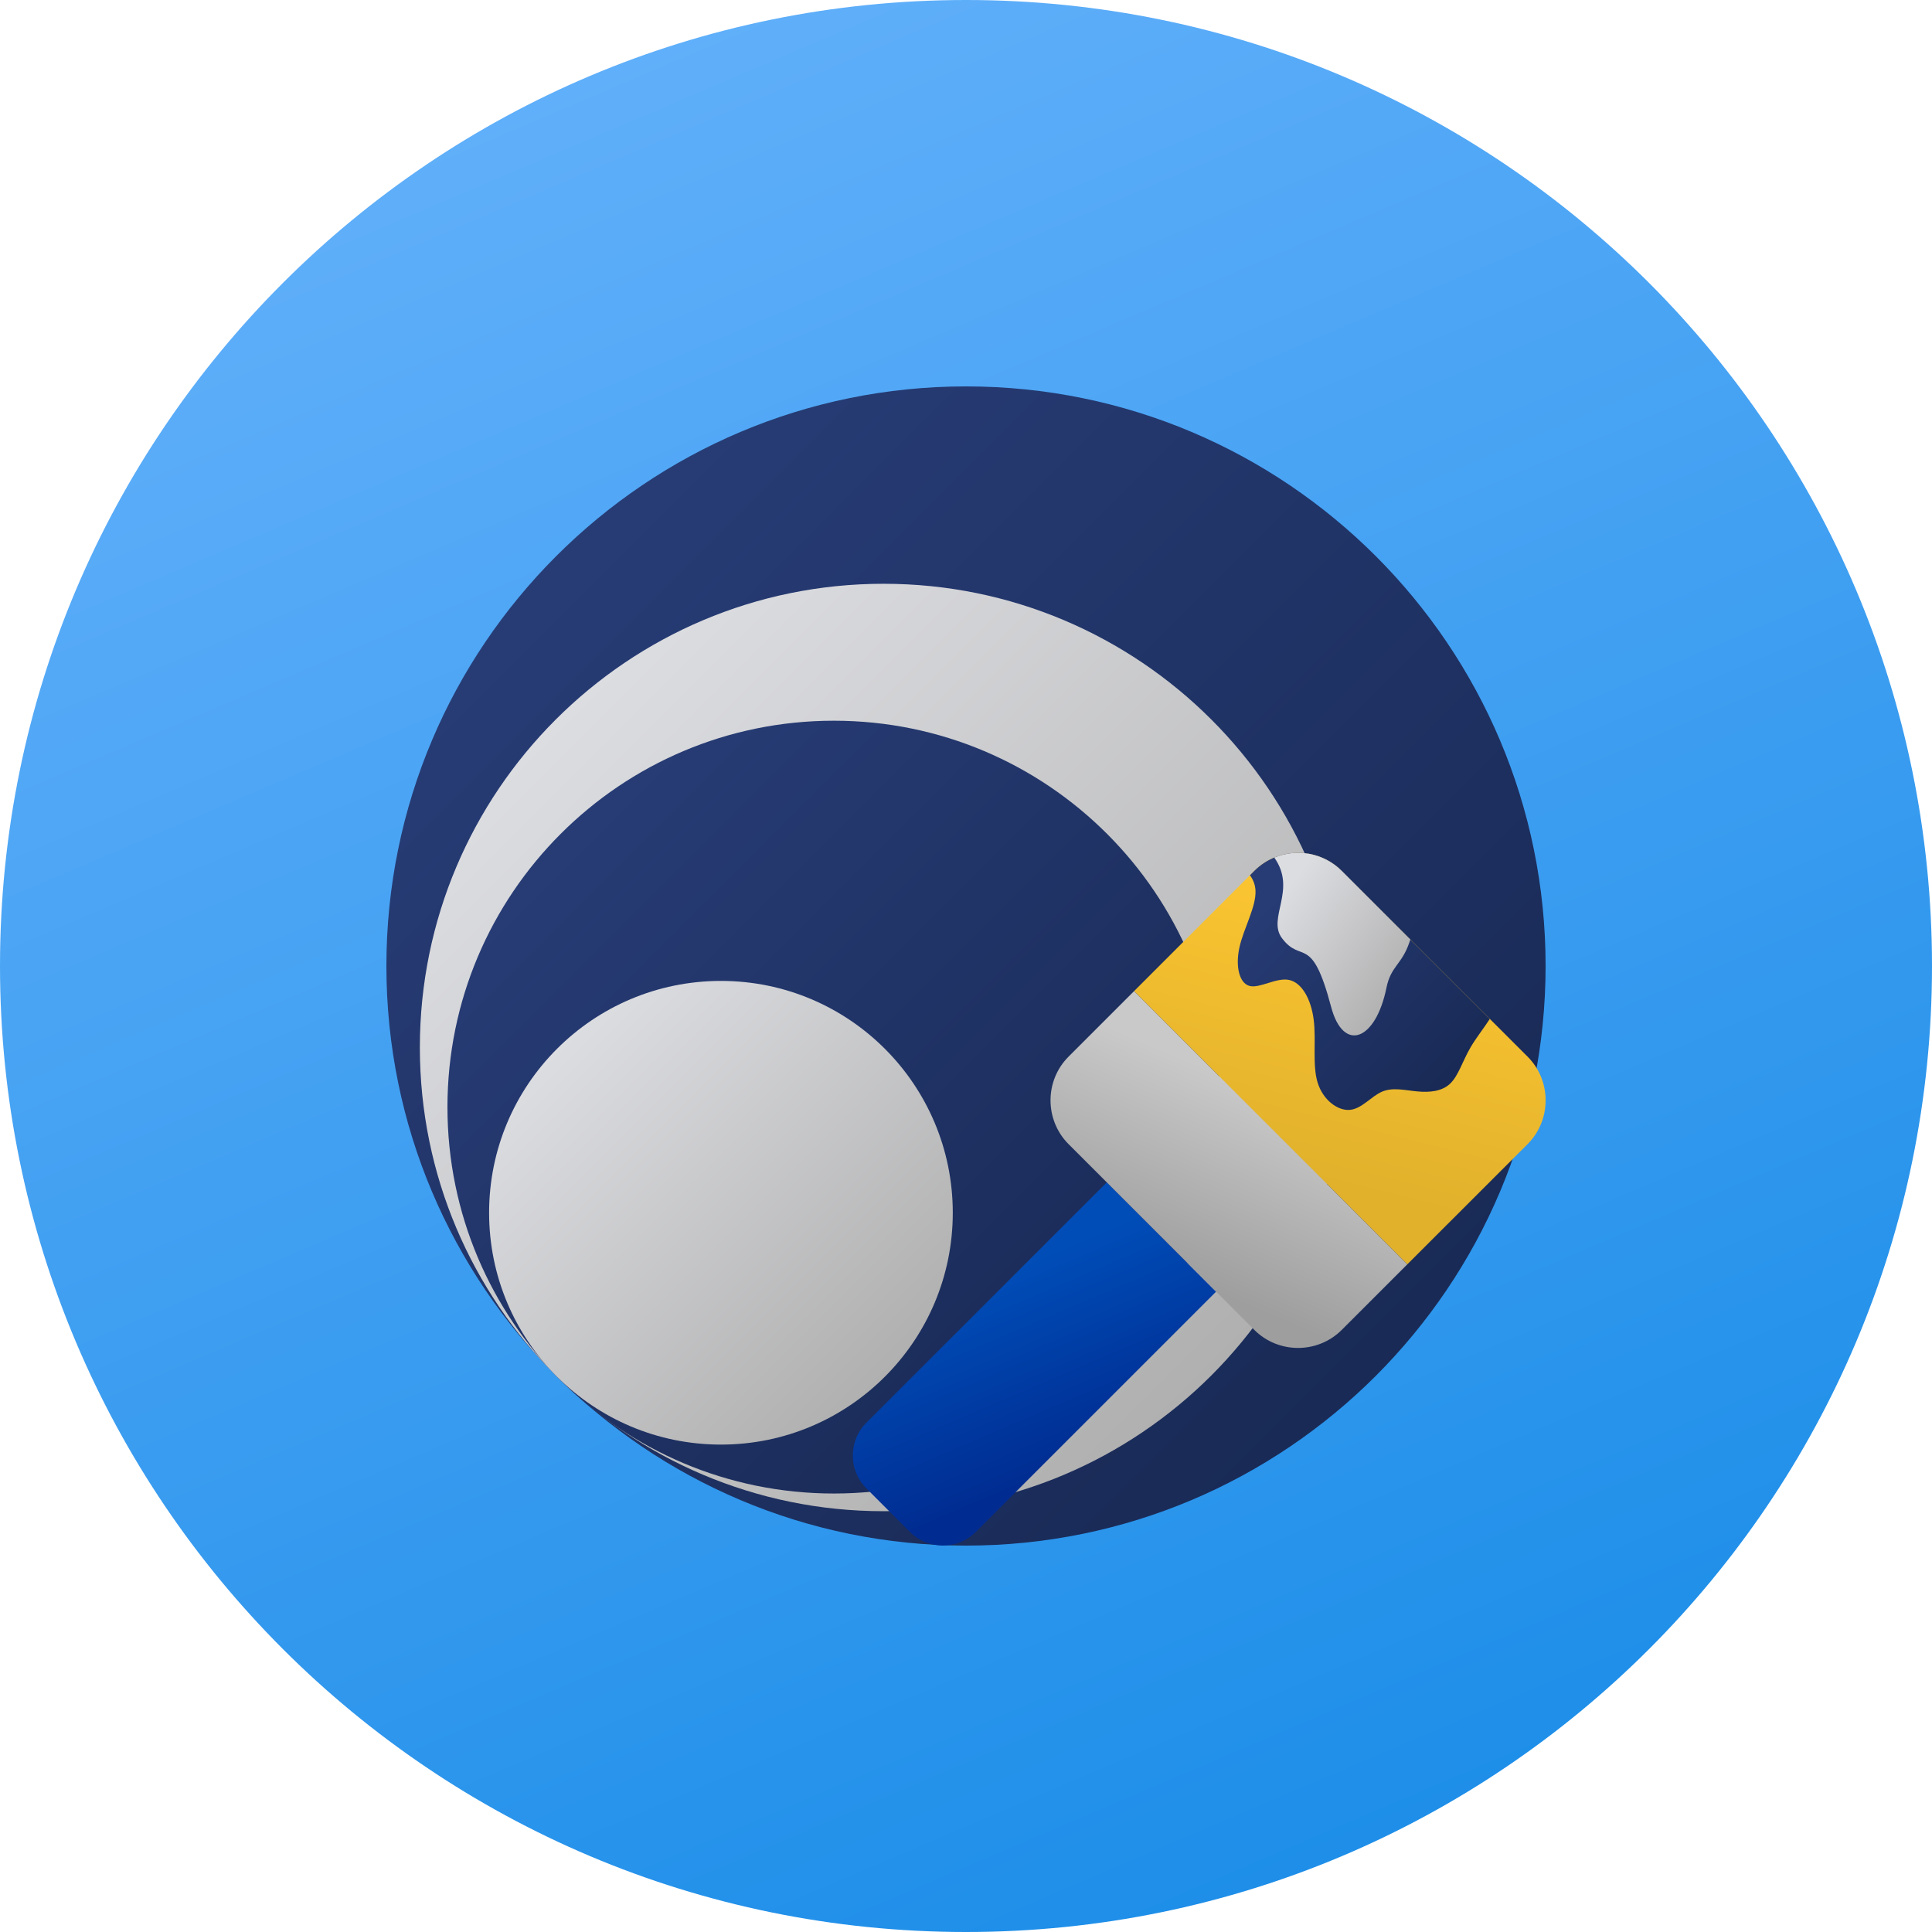
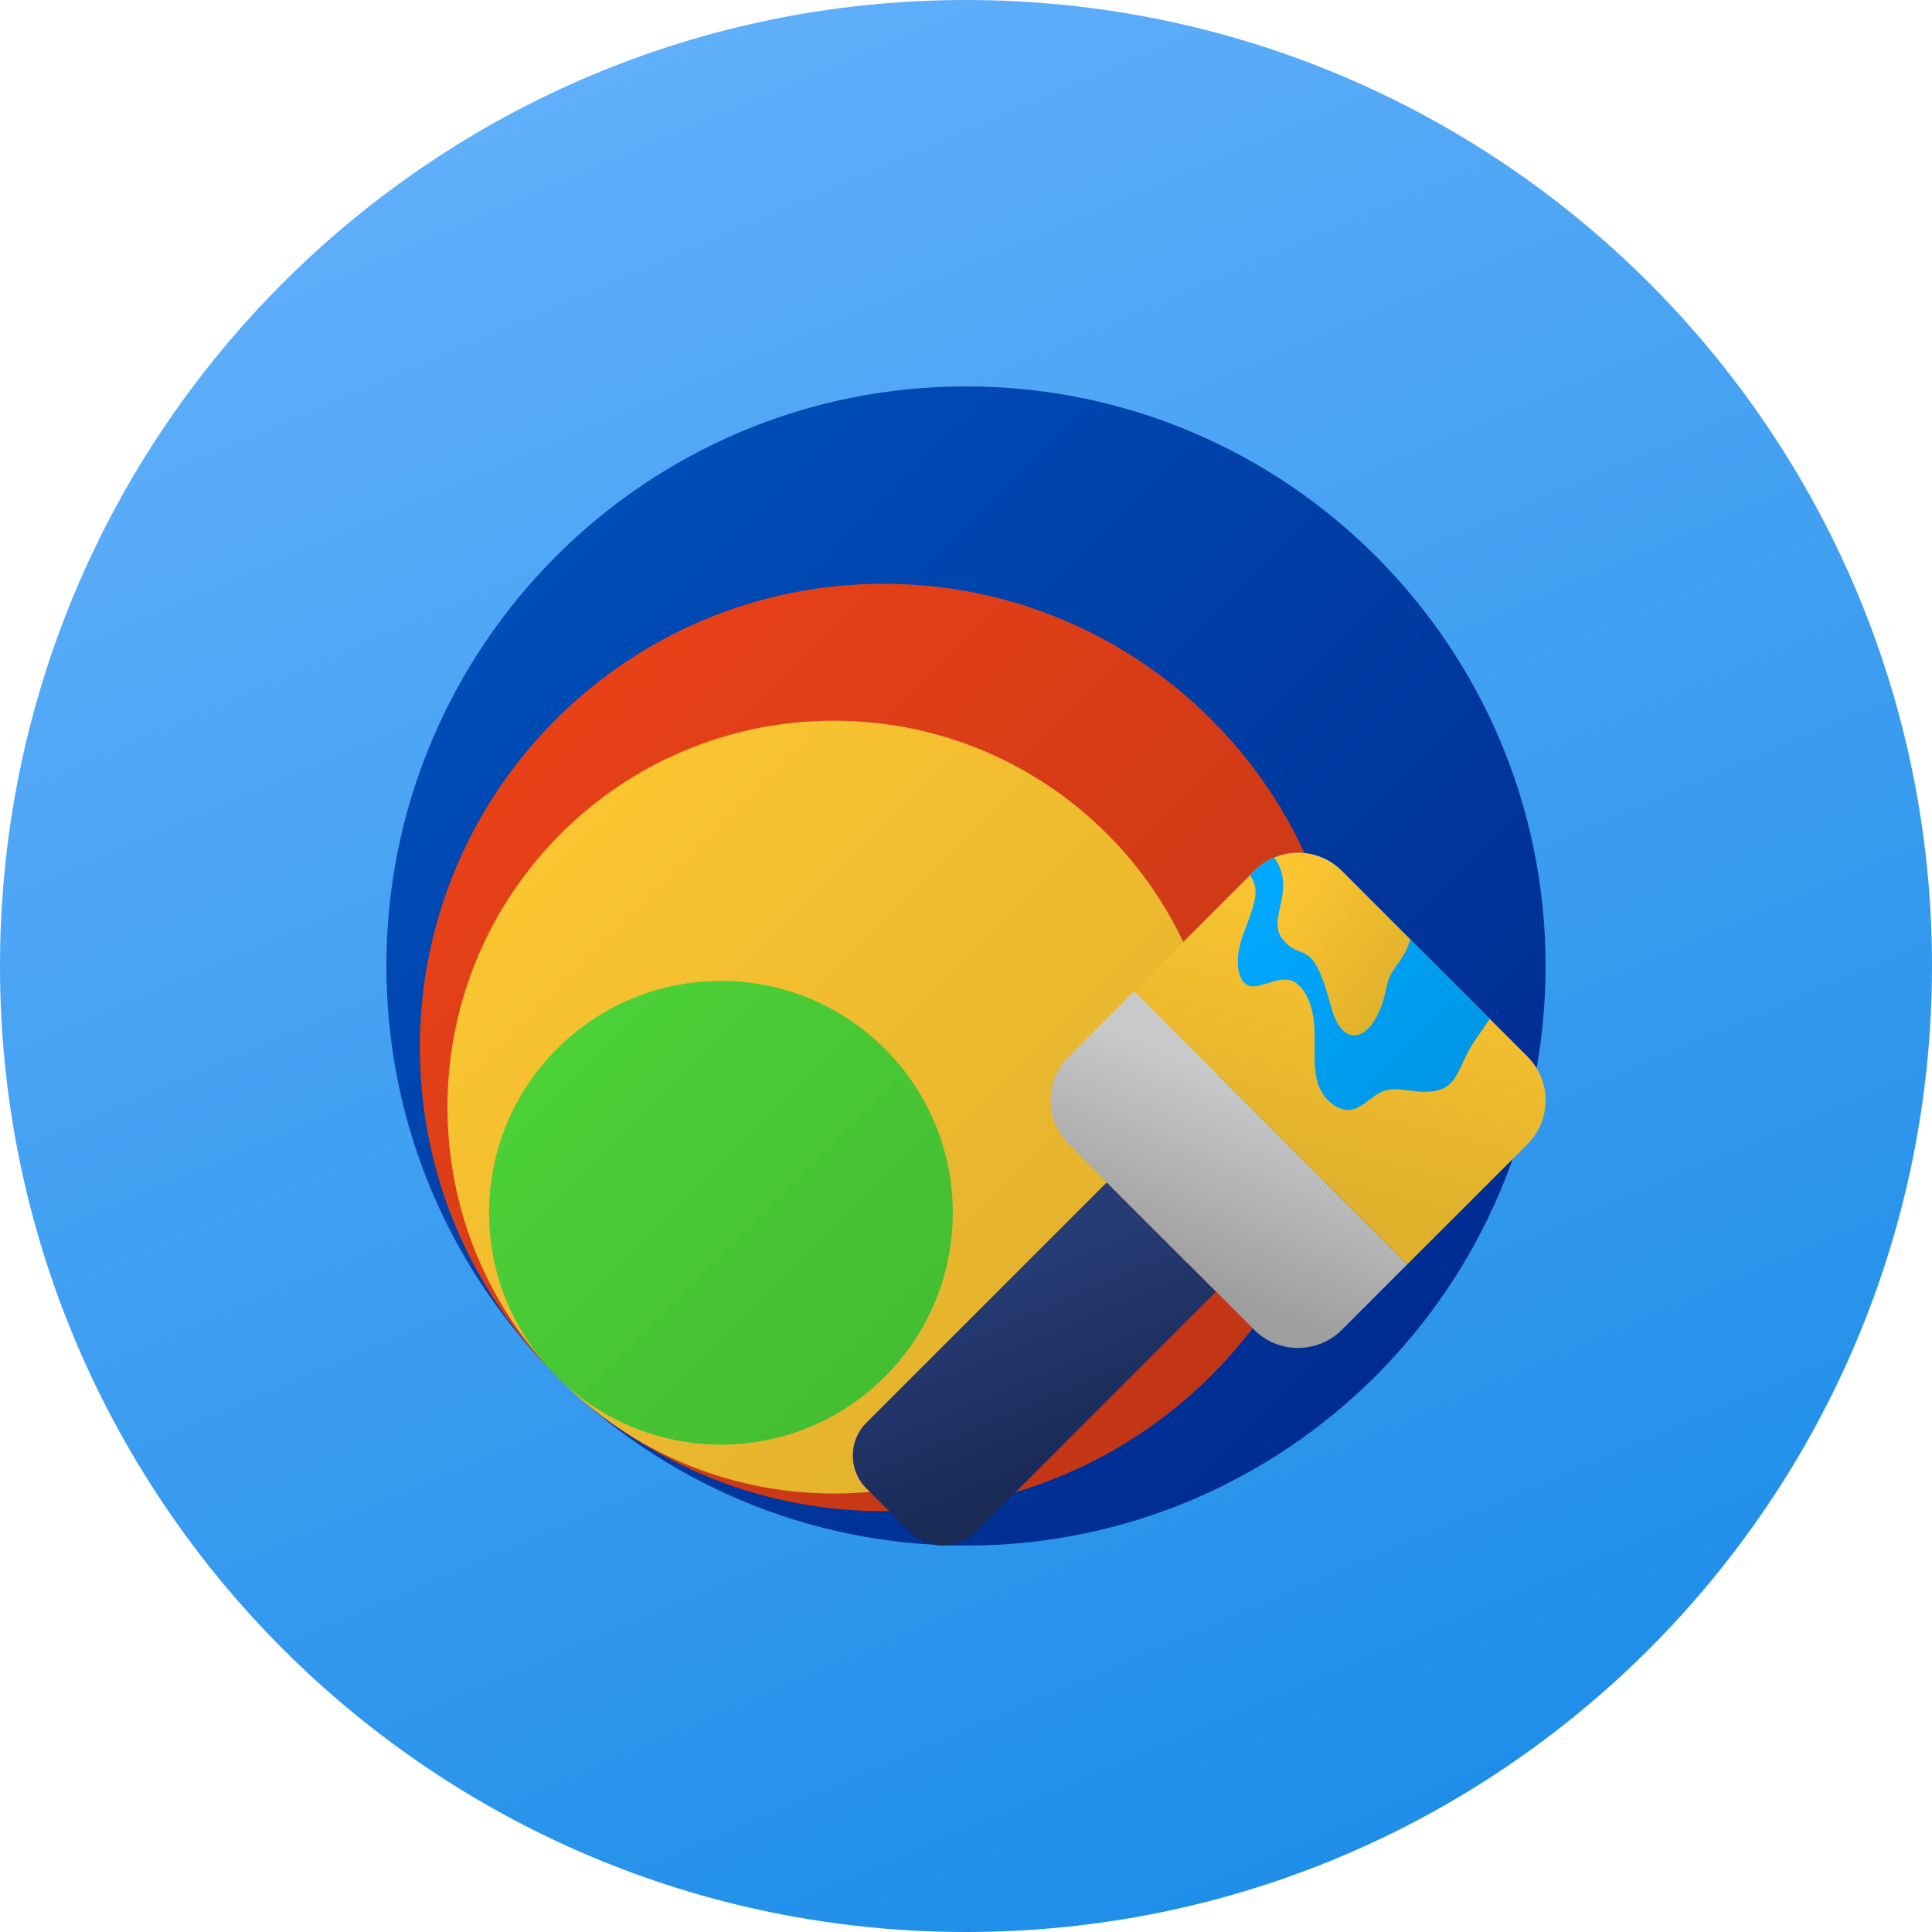
<svg xmlns="http://www.w3.org/2000/svg" xmlns:xlink="http://www.w3.org/1999/xlink" xml:space="preserve" width="250px" height="250px" version="1.1" style="shape-rendering:geometricPrecision; text-rendering:geometricPrecision; image-rendering:optimizeQuality; fill-rule:evenodd; clip-rule:evenodd" viewBox="0 0 250 250">
  <defs>
    <style type="text/css">
   
    .fil1 {fill:url(#id0)}
    .fil8 {fill:url(#id1)}
-     .fil2 {fill:url(#id2)}
-     .fil3 {fill:url(#id3)}
-     .fil4 {fill:url(#id4)}
-     .fil0 {fill:url(#id5)}
-     .fil7 {fill:url(#id6)}
-     .fil6 {fill:url(#id7)}
-     .fil5 {fill:url(#id8)}
+     .fil9 {fill:url(#id2)}
+     .fil0 {fill:url(#id3)}
+     .fil2 {fill:url(#id4)}
+     .fil4 {fill:url(#id5)}
+     .fil3 {fill:url(#id6)}
+     .fil7 {fill:url(#id7)}
+     .fil6 {fill:url(#id8)}
+     .fil5 {fill:url(#id9)}
   
  </style>
-     <linearGradient id="id0" gradientUnits="objectBoundingBox" x1="14.644%" y1="14.645%" x2="85.356%" y2="85.355%">
+     <linearGradient id="id0" gradientUnits="userSpaceOnUse" x1="71.97" y1="71.97" x2="178.03" y2="178.03">
+       <stop offset="0" style="stop-opacity:1; stop-color:#004DB8" />
+       <stop offset="1" style="stop-opacity:1; stop-color:#002C91" />
+     </linearGradient>
+     <linearGradient id="id1" gradientUnits="userSpaceOnUse" x1="164.72" y1="115.46" x2="188.24" y2="138.52">
+       <stop offset="0" style="stop-opacity:1; stop-color:#00A8FF" />
+       <stop offset="1" style="stop-opacity:1; stop-color:#0097E6" />
+     </linearGradient>
+     <linearGradient id="id2" gradientUnits="userSpaceOnUse" x1="165.69" y1="116.2" x2="181.7" y2="128.14">
+       <stop offset="0" style="stop-opacity:1; stop-color:#FBC531" />
+       <stop offset="1" style="stop-opacity:1; stop-color:#E1B12C" />
+     </linearGradient>
+     <linearGradient id="id3" gradientUnits="userSpaceOnUse" x1="45.27" y1="-61.54" x2="204.73" y2="311.54">
+       <stop offset="0" style="stop-opacity:1; stop-color:#74B9FF" />
+       <stop offset="1" style="stop-opacity:1; stop-color:#0984E3" />
+     </linearGradient>
+     <linearGradient id="id4" gradientUnits="userSpaceOnUse" x1="71.91" y1="93.12" x2="156.76" y2="177.97">
+       <stop offset="0" style="stop-opacity:1; stop-color:#E84118" />
+       <stop offset="1" style="stop-opacity:1; stop-color:#C23616" />
+     </linearGradient>
+     <linearGradient id="id5" gradientUnits="userSpaceOnUse" x1="72.08" y1="135.71" x2="114.51" y2="178.14">
+       <stop offset="0" style="stop-opacity:1; stop-color:#4CD137" />
+       <stop offset="1" style="stop-opacity:1; stop-color:#44BD32" />
+     </linearGradient>
+     <linearGradient id="id6" gradientUnits="userSpaceOnUse" xlink:href="#id2" x1="72.55" y1="107.91" x2="143.26" y2="178.62">
+   </linearGradient>
+     <linearGradient id="id7" gradientUnits="userSpaceOnUse" xlink:href="#id2" x1="179.45" y1="117.67" x2="170.63" y2="152.97">
+   </linearGradient>
+     <linearGradient id="id8" gradientUnits="userSpaceOnUse" x1="162.53" y1="140.93" x2="152.19" y2="165.06">
+       <stop offset="0" style="stop-opacity:1; stop-color:#C9C9C9" />
+       <stop offset="1" style="stop-opacity:1; stop-color:#9E9E9E" />
+     </linearGradient>
+     <linearGradient id="id9" gradientUnits="userSpaceOnUse" x1="127.44" y1="165.67" x2="137.78" y2="189.81">
      <stop offset="0" style="stop-opacity:1; stop-color:#273C75" />
      <stop offset="1" style="stop-opacity:1; stop-color:#192A56" />
    </linearGradient>
-     <linearGradient id="id1" gradientUnits="userSpaceOnUse" x1="165.69" y1="116.2" x2="181.7" y2="128.14">
-       <stop offset="0" style="stop-opacity:1; stop-color:#DCDDE1" />
-       <stop offset="1" style="stop-opacity:1; stop-color:#B0B0B0" />
-     </linearGradient>
-     <linearGradient id="id2" gradientUnits="userSpaceOnUse" xlink:href="#id1" x1="71.91" y1="93.12" x2="156.76" y2="177.97">
-   </linearGradient>
-     <linearGradient id="id3" gradientUnits="userSpaceOnUse" xlink:href="#id0" x1="72.55" y1="107.91" x2="143.26" y2="178.62">
-   </linearGradient>
-     <linearGradient id="id4" gradientUnits="userSpaceOnUse" xlink:href="#id1" x1="72.08" y1="135.71" x2="114.51" y2="178.14">
-   </linearGradient>
-     <linearGradient id="id5" gradientUnits="userSpaceOnUse" x1="45.27" y1="-61.54" x2="204.73" y2="311.54">
-       <stop offset="0" style="stop-opacity:1; stop-color:#74B9FF" />
-       <stop offset="1" style="stop-opacity:1; stop-color:#0984E3" />
-     </linearGradient>
-     <linearGradient id="id6" gradientUnits="userSpaceOnUse" x1="179.45" y1="117.67" x2="170.63" y2="152.97">
-       <stop offset="0" style="stop-opacity:1; stop-color:#FBC531" />
-       <stop offset="1" style="stop-opacity:1; stop-color:#E1B12C" />
-     </linearGradient>
-     <linearGradient id="id7" gradientUnits="userSpaceOnUse" x1="162.53" y1="140.93" x2="152.19" y2="165.06">
-       <stop offset="0" style="stop-opacity:1; stop-color:#C9C9C9" />
-       <stop offset="1" style="stop-opacity:1; stop-color:#9E9E9E" />
-     </linearGradient>
-     <linearGradient id="id8" gradientUnits="userSpaceOnUse" x1="127.44" y1="165.67" x2="137.78" y2="189.81">
-       <stop offset="0" style="stop-opacity:1; stop-color:#004DB8" />
-       <stop offset="1" style="stop-opacity:1; stop-color:#002C91" />
-     </linearGradient>
  </defs>
  <g id="Слой_x0020_1">
-     <path class="fil0" d="M125 0c69.04,0 125,55.96 125,125 0,69.04 -55.96,125 -125,125 -69.04,0 -125,-55.96 -125,-125 0,-69.04 55.96,-125 125,-125z" />
-     <path class="fil1" d="M125 50c41.42,0 75,33.58 75,75 0,41.42 -33.58,75 -75,75 -41.42,0 -75,-33.58 -75,-75 0,-41.42 33.58,-75 75,-75z" />
-     <path class="fil2" d="M114.33 75.54c33.14,0 60,26.87 60,60 0,33.14 -26.86,60.01 -60,60.01 -33.13,0 -60,-26.87 -60,-60.01 0,-33.13 26.87,-60 60,-60z" />
-     <path class="fil3" d="M107.9 93.26c27.62,0 50,22.39 50,50 0,27.62 -22.38,50 -50,50 -27.61,0 -50,-22.38 -50,-50 0,-27.61 22.39,-50 50,-50z" />
-     <path class="fil4" d="M93.29 126.93c16.57,0 30,13.43 30,30 0,16.57 -13.43,30 -30,30 -16.57,0 -30,-13.43 -30,-30 0,-16.57 13.43,-30 30,-30z" />
-     <path class="fil5" d="M143.22 153l14.14 14.14 -31.11 31.11c-2.34,2.33 -6.15,2.33 -8.49,0l-5.66 -5.66c-2.33,-2.33 -2.33,-6.15 0,-8.48l31.12 -31.11z" />
-     <path class="fil6" d="M146.75 128.25l35.36 35.35 -8.49 8.49c-3.11,3.11 -8.2,3.11 -11.31,0l-24.04 -24.04c-3.11,-3.12 -3.11,-8.21 0,-11.32l8.48 -8.48z" />
-     <path class="fil7" d="M173.62 112.69l24.05 24.04c3.11,3.11 3.11,8.2 0,11.32l-15.56 15.55 -35.36 -35.35 15.56 -15.56c3.11,-3.11 8.2,-3.11 11.31,0z" />
-     <path class="fil1" d="M161.74 113.26c0.42,0.56 0.69,1.23 0.72,1.99 0.1,2.09 -1.53,4.87 -2.08,7.35 -0.54,2.47 -0.01,4.63 1.31,4.98 1.32,0.35 3.44,-1.11 5.1,-0.78 1.66,0.34 2.86,2.48 3.2,5.14 0.34,2.65 -0.19,5.83 0.5,8.11 0.69,2.29 2.6,3.69 4.16,3.57 1.57,-0.13 2.78,-1.76 4.19,-2.36 1.4,-0.6 2.99,-0.17 4.57,-0.03 1.59,0.15 3.18,0 4.24,-1.01 1.06,-1.01 1.59,-2.88 2.62,-4.66 0.72,-1.24 1.68,-2.43 2.51,-3.71l-19.16 -19.16c-3.11,-3.11 -8.2,-3.11 -11.31,0l-0.57 0.57z" />
-     <path class="fil8" d="M164.89 110.97c2.97,4.16 -0.95,7.82 0.99,10.42 2.55,3.41 3.83,-0.69 6.36,8.88 1.57,5.97 5.77,4.44 7.17,-2.47 0.57,-2.79 1.98,-2.97 2.96,-5.85l0.13 -0.38 -8.88 -8.88c-2.35,-2.35 -5.83,-2.93 -8.73,-1.72z" />
+     <g id="_2653709201312">
+       <path class="fil0" d="M125 0c69.04,0 125,55.96 125,125 0,69.04 -55.96,125 -125,125 -69.04,0 -125,-55.96 -125,-125 0,-69.04 55.96,-125 125,-125z" />
+       <path class="fil1" d="M125 50c41.42,0 75,33.58 75,75 0,41.42 -33.58,75 -75,75 -41.42,0 -75,-33.58 -75,-75 0,-41.42 33.58,-75 75,-75z" />
+       <path class="fil2" d="M114.33 75.54c33.14,0 60,26.87 60,60 0,33.14 -26.86,60.01 -60,60.01 -33.13,0 -60,-26.87 -60,-60.01 0,-33.13 26.87,-60 60,-60z" />
+       <path class="fil3" d="M107.9 93.26c27.62,0 50,22.39 50,50 0,27.62 -22.38,50 -50,50 -27.61,0 -50,-22.38 -50,-50 0,-27.61 22.39,-50 50,-50z" />
+       <path class="fil4" d="M93.29 126.93c16.57,0 30,13.43 30,30 0,16.57 -13.43,30 -30,30 -16.57,0 -30,-13.43 -30,-30 0,-16.57 13.43,-30 30,-30z" />
+       <g>
+         <path class="fil5" d="M143.22 153l14.14 14.14 -31.11 31.11c-2.34,2.33 -6.15,2.33 -8.49,0l-5.66 -5.66c-2.33,-2.33 -2.33,-6.15 0,-8.48l31.12 -31.11z" />
+         <path class="fil6" d="M146.75 128.25l35.36 35.35 -8.49 8.49c-3.11,3.11 -8.2,3.11 -11.31,0l-24.04 -24.04c-3.11,-3.12 -3.11,-8.21 0,-11.32l8.48 -8.48z" />
+         <path class="fil7" d="M173.62 112.69l24.05 24.04c3.11,3.11 3.11,8.2 0,11.32l-15.56 15.55 -35.36 -35.35 15.56 -15.56c3.11,-3.11 8.2,-3.11 11.31,0z" />
+         <path class="fil8" d="M161.74 113.26c0.42,0.56 0.69,1.23 0.72,1.99 0.1,2.09 -1.53,4.87 -2.08,7.35 -0.54,2.47 -0.01,4.63 1.31,4.98 1.32,0.35 3.44,-1.11 5.1,-0.78 1.66,0.34 2.86,2.48 3.2,5.14 0.34,2.65 -0.19,5.83 0.5,8.11 0.69,2.29 2.6,3.69 4.16,3.57 1.57,-0.13 2.78,-1.76 4.19,-2.36 1.4,-0.6 2.99,-0.17 4.57,-0.03 1.59,0.15 3.18,0 4.24,-1.01 1.06,-1.01 1.59,-2.88 2.62,-4.66 0.72,-1.24 1.68,-2.43 2.51,-3.71l-19.16 -19.16c-3.11,-3.11 -8.2,-3.11 -11.31,0l-0.57 0.57z" />
+         <path class="fil9" d="M164.89 110.97c2.97,4.16 -0.95,7.82 0.99,10.42 2.55,3.41 3.83,-0.69 6.36,8.88 1.57,5.97 5.77,4.44 7.17,-2.47 0.57,-2.79 1.98,-2.97 2.96,-5.85l0.13 -0.38 -8.88 -8.88c-2.35,-2.35 -5.83,-2.93 -8.73,-1.72z" />
+       </g>
+     </g>
  </g>
</svg>
